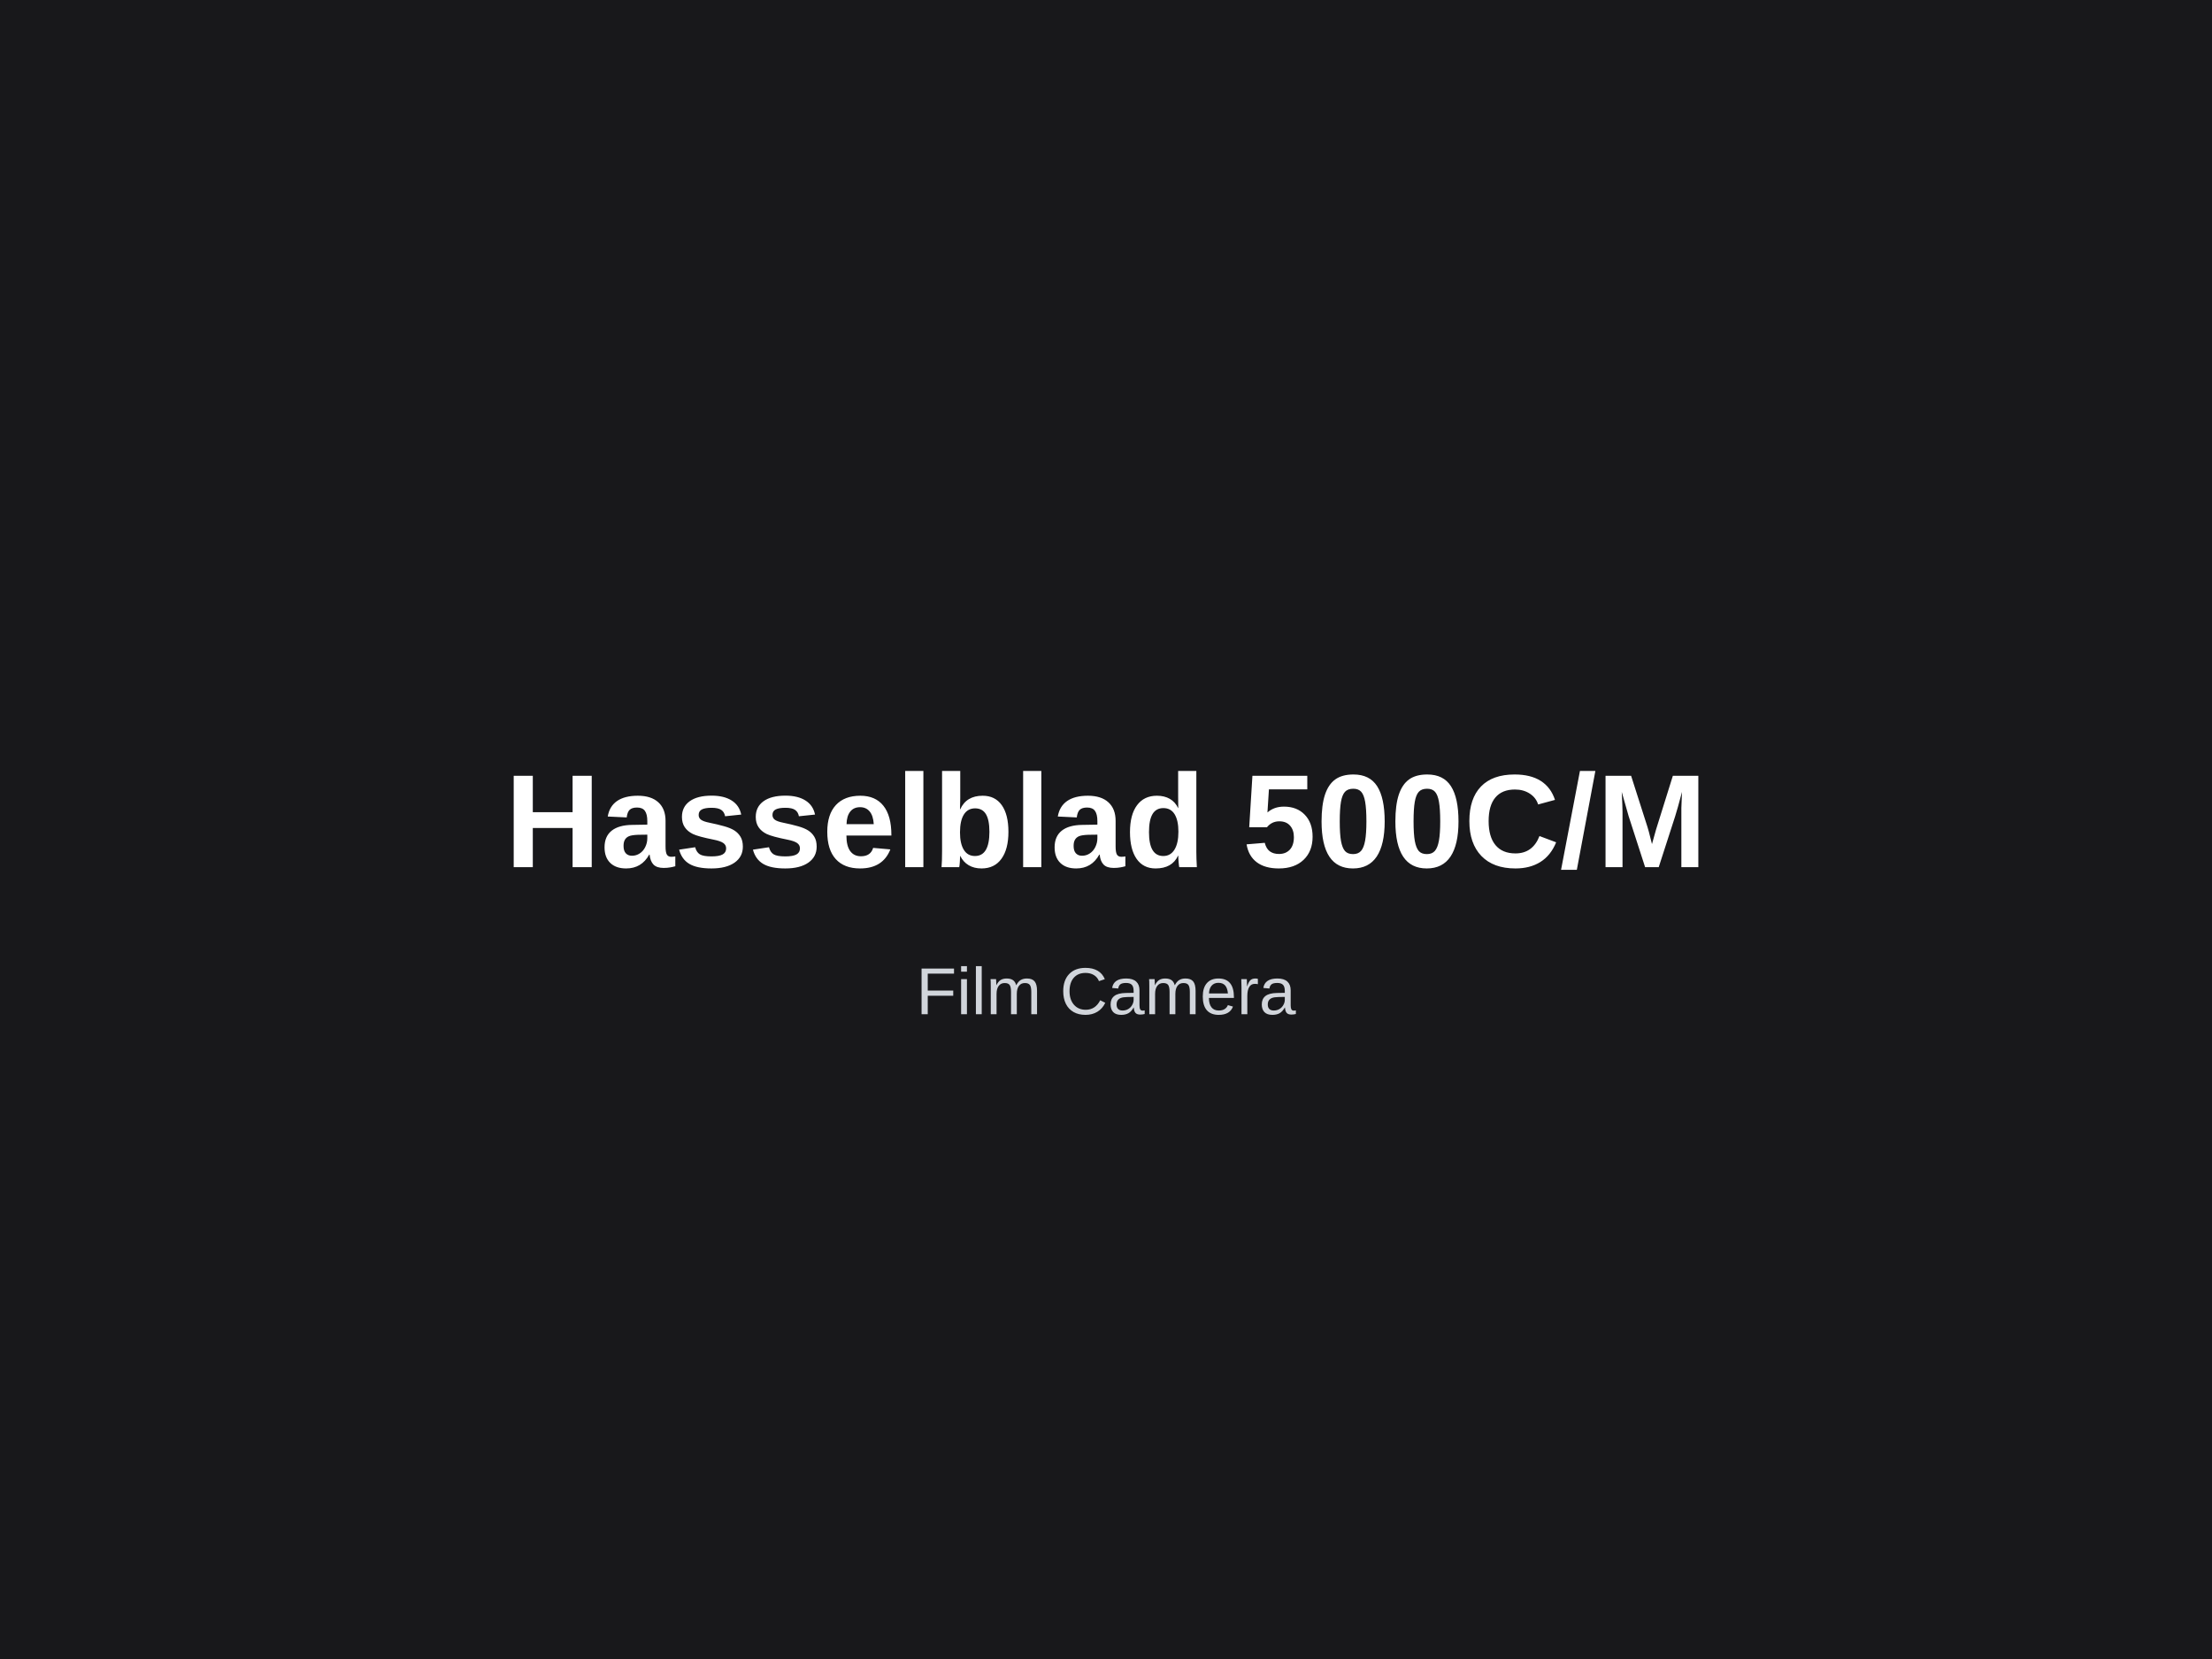
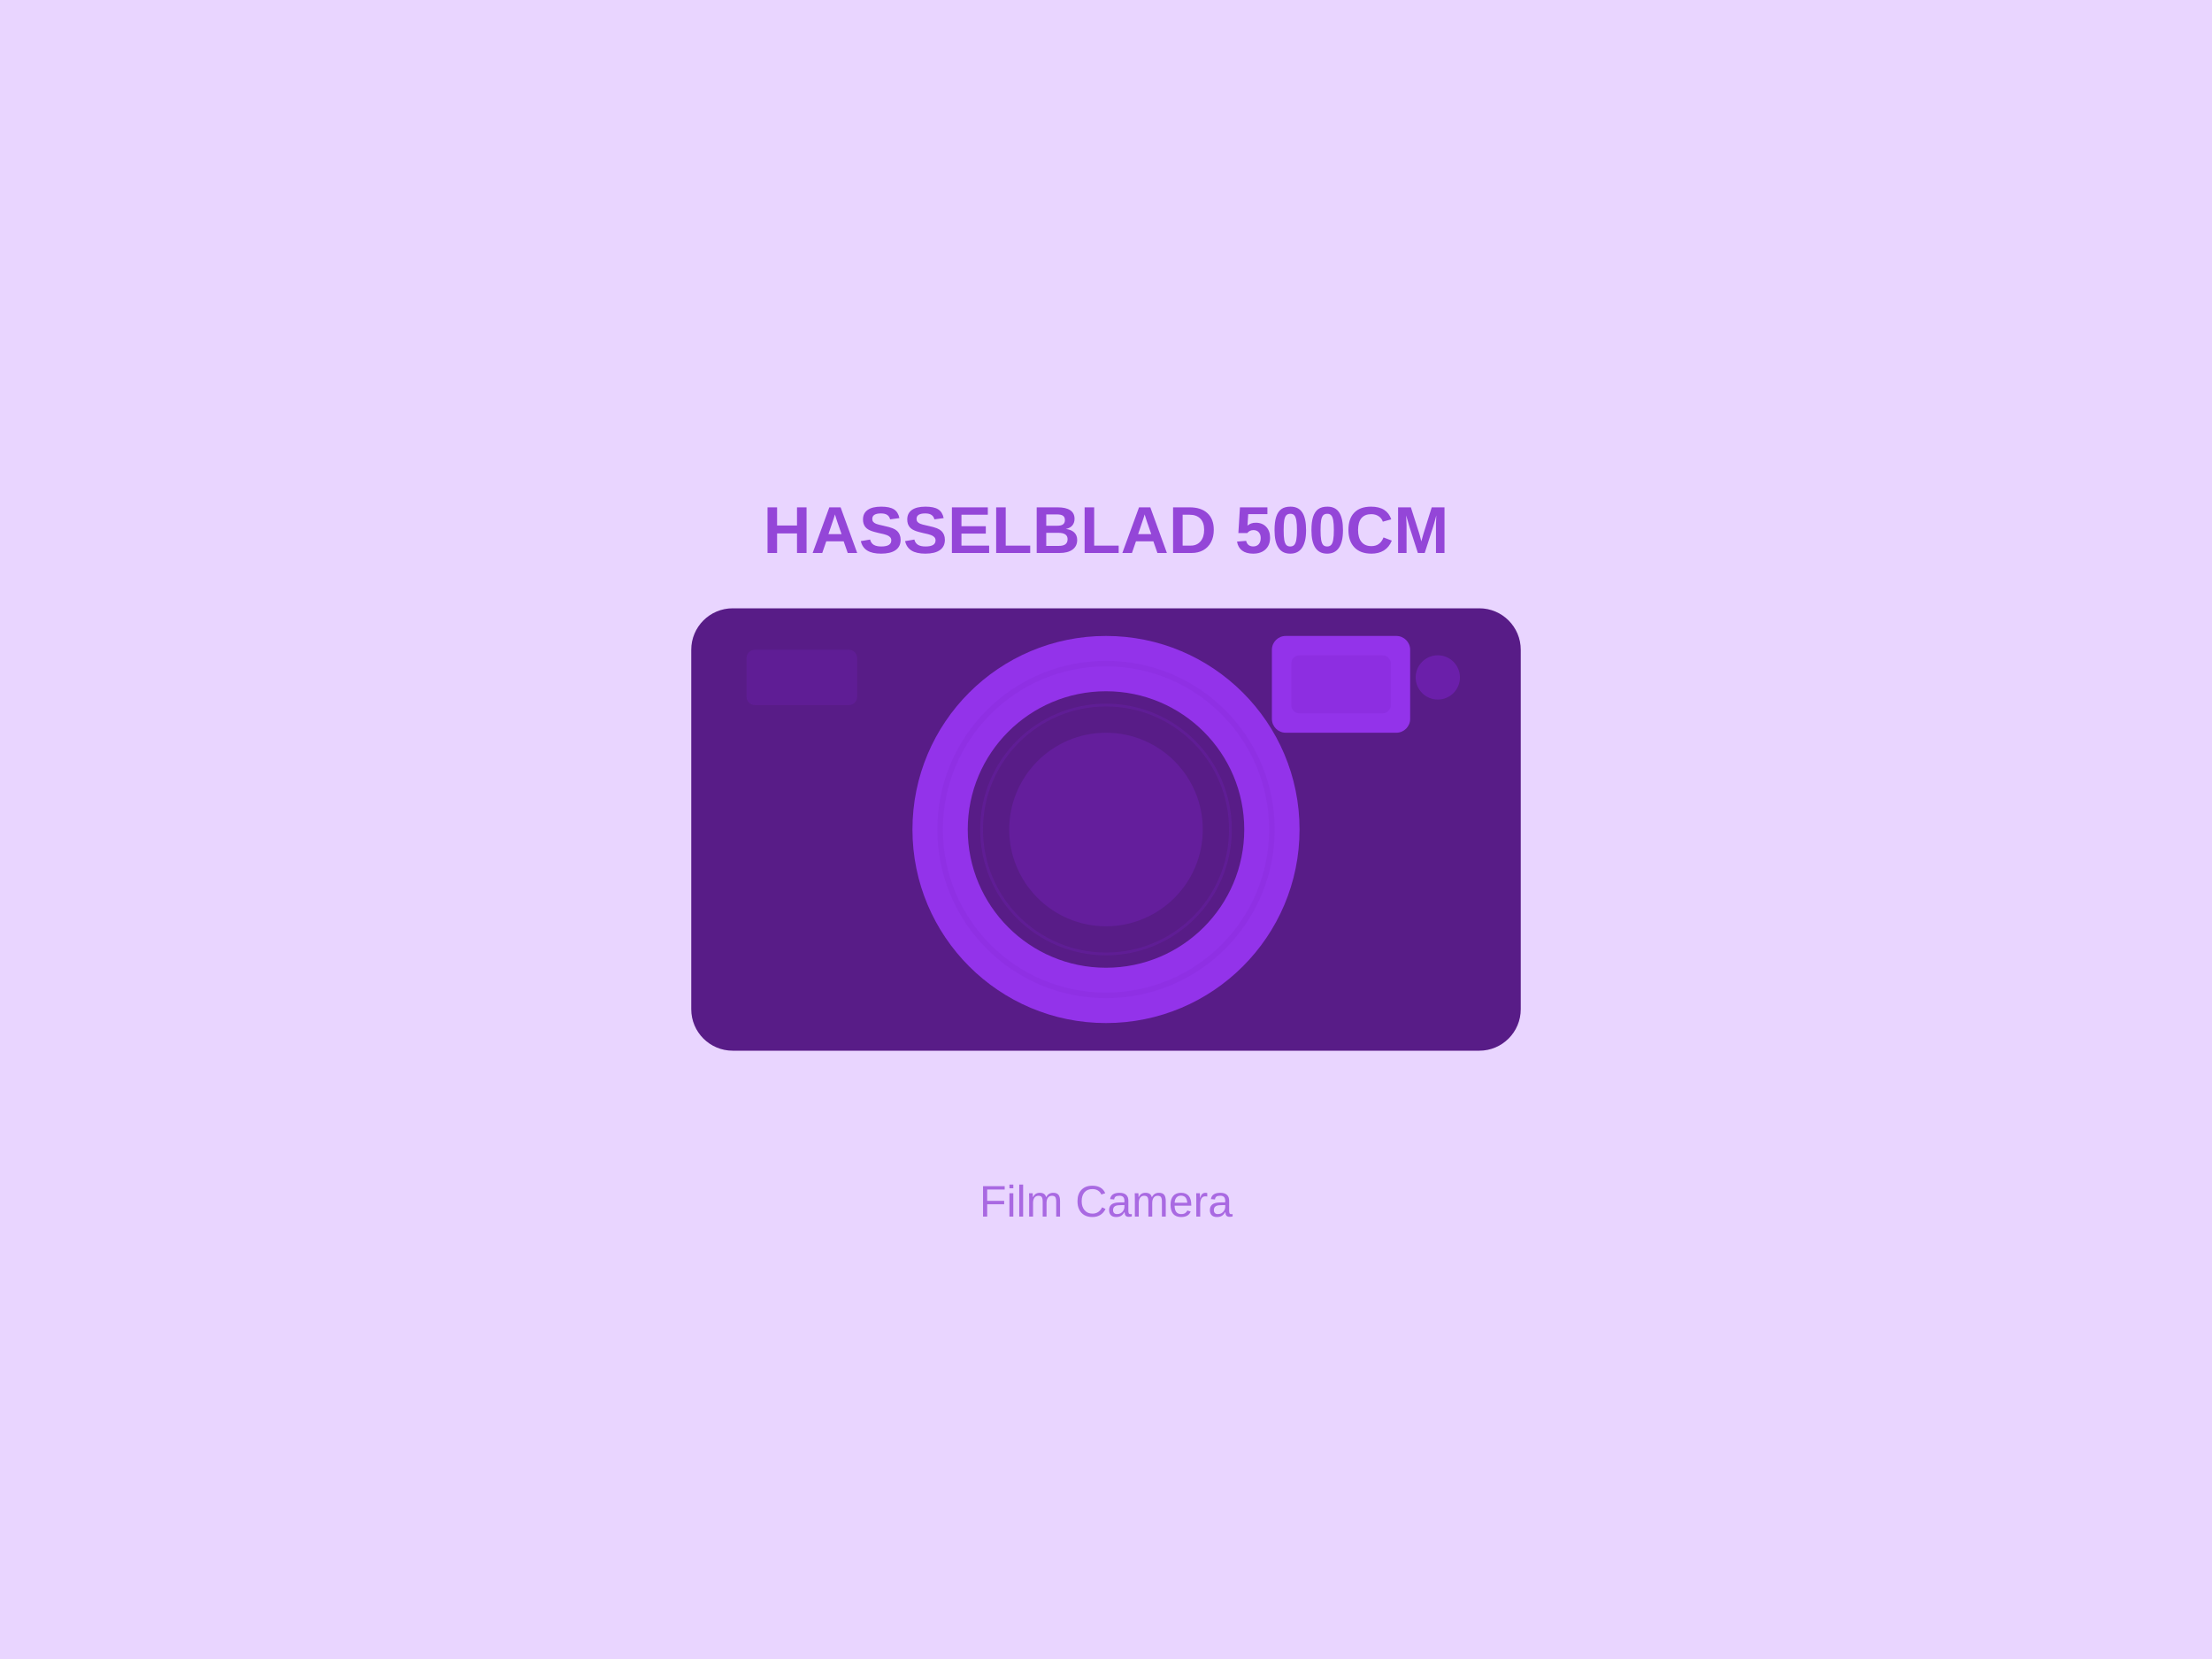
<svg xmlns="http://www.w3.org/2000/svg" width="800" height="600">
-   <rect width="800" height="600" fill="#18181b" />
-   <text x="50%" y="50%" font-family="Arial, sans-serif" font-size="48" font-weight="bold" fill="white" text-anchor="middle" dominant-baseline="middle">
-     Hasselblad 500C/M
-   </text>
-   <text x="50%" y="60%" font-family="Arial, sans-serif" font-size="24" fill="#d1d5db" text-anchor="middle" dominant-baseline="middle">
-     Film Camera
-   </text>
+   <rect width="800" height="600" fill="#e9d5ff" />
+   <g transform="translate(400, 300)">
+     <rect x="-150" y="-80" width="300" height="160" fill="#581c87" rx="15" />
+     <circle cx="0" cy="0" r="70" fill="#9333ea" />
+     <circle cx="0" cy="0" r="50" fill="#581c87" />
+     <circle cx="0" cy="0" r="35" fill="#7e22ce" opacity="0.3" />
+     <circle cx="0" cy="0" r="60" fill="none" stroke="#7e22ce" stroke-width="2" opacity="0.2" />
+     <circle cx="0" cy="0" r="45" fill="none" stroke="#7e22ce" stroke-width="1" opacity="0.2" />
+     <rect x="60" y="-70" width="50" height="35" fill="#9333ea" rx="5" />
+     <rect x="67" y="-63" width="36" height="21" fill="#7e22ce" opacity="0.3" rx="3" />
+     <circle cx="120" cy="-55" r="8" fill="#7e22ce" opacity="0.5" />
+     <rect x="-130" y="-65" width="40" height="20" fill="#7e22ce" opacity="0.2" rx="3" />
+     <text x="0" y="-100" font-family="Arial, sans-serif" font-size="24" fill="#7e22ce" text-anchor="middle" font-weight="bold" opacity="0.8">HASSELBLAD 500CM</text>
+     <text x="0" y="140" font-family="Arial, sans-serif" font-size="16" fill="#7e22ce" text-anchor="middle" opacity="0.6">Film Camera</text>
+   </g>
</svg>
